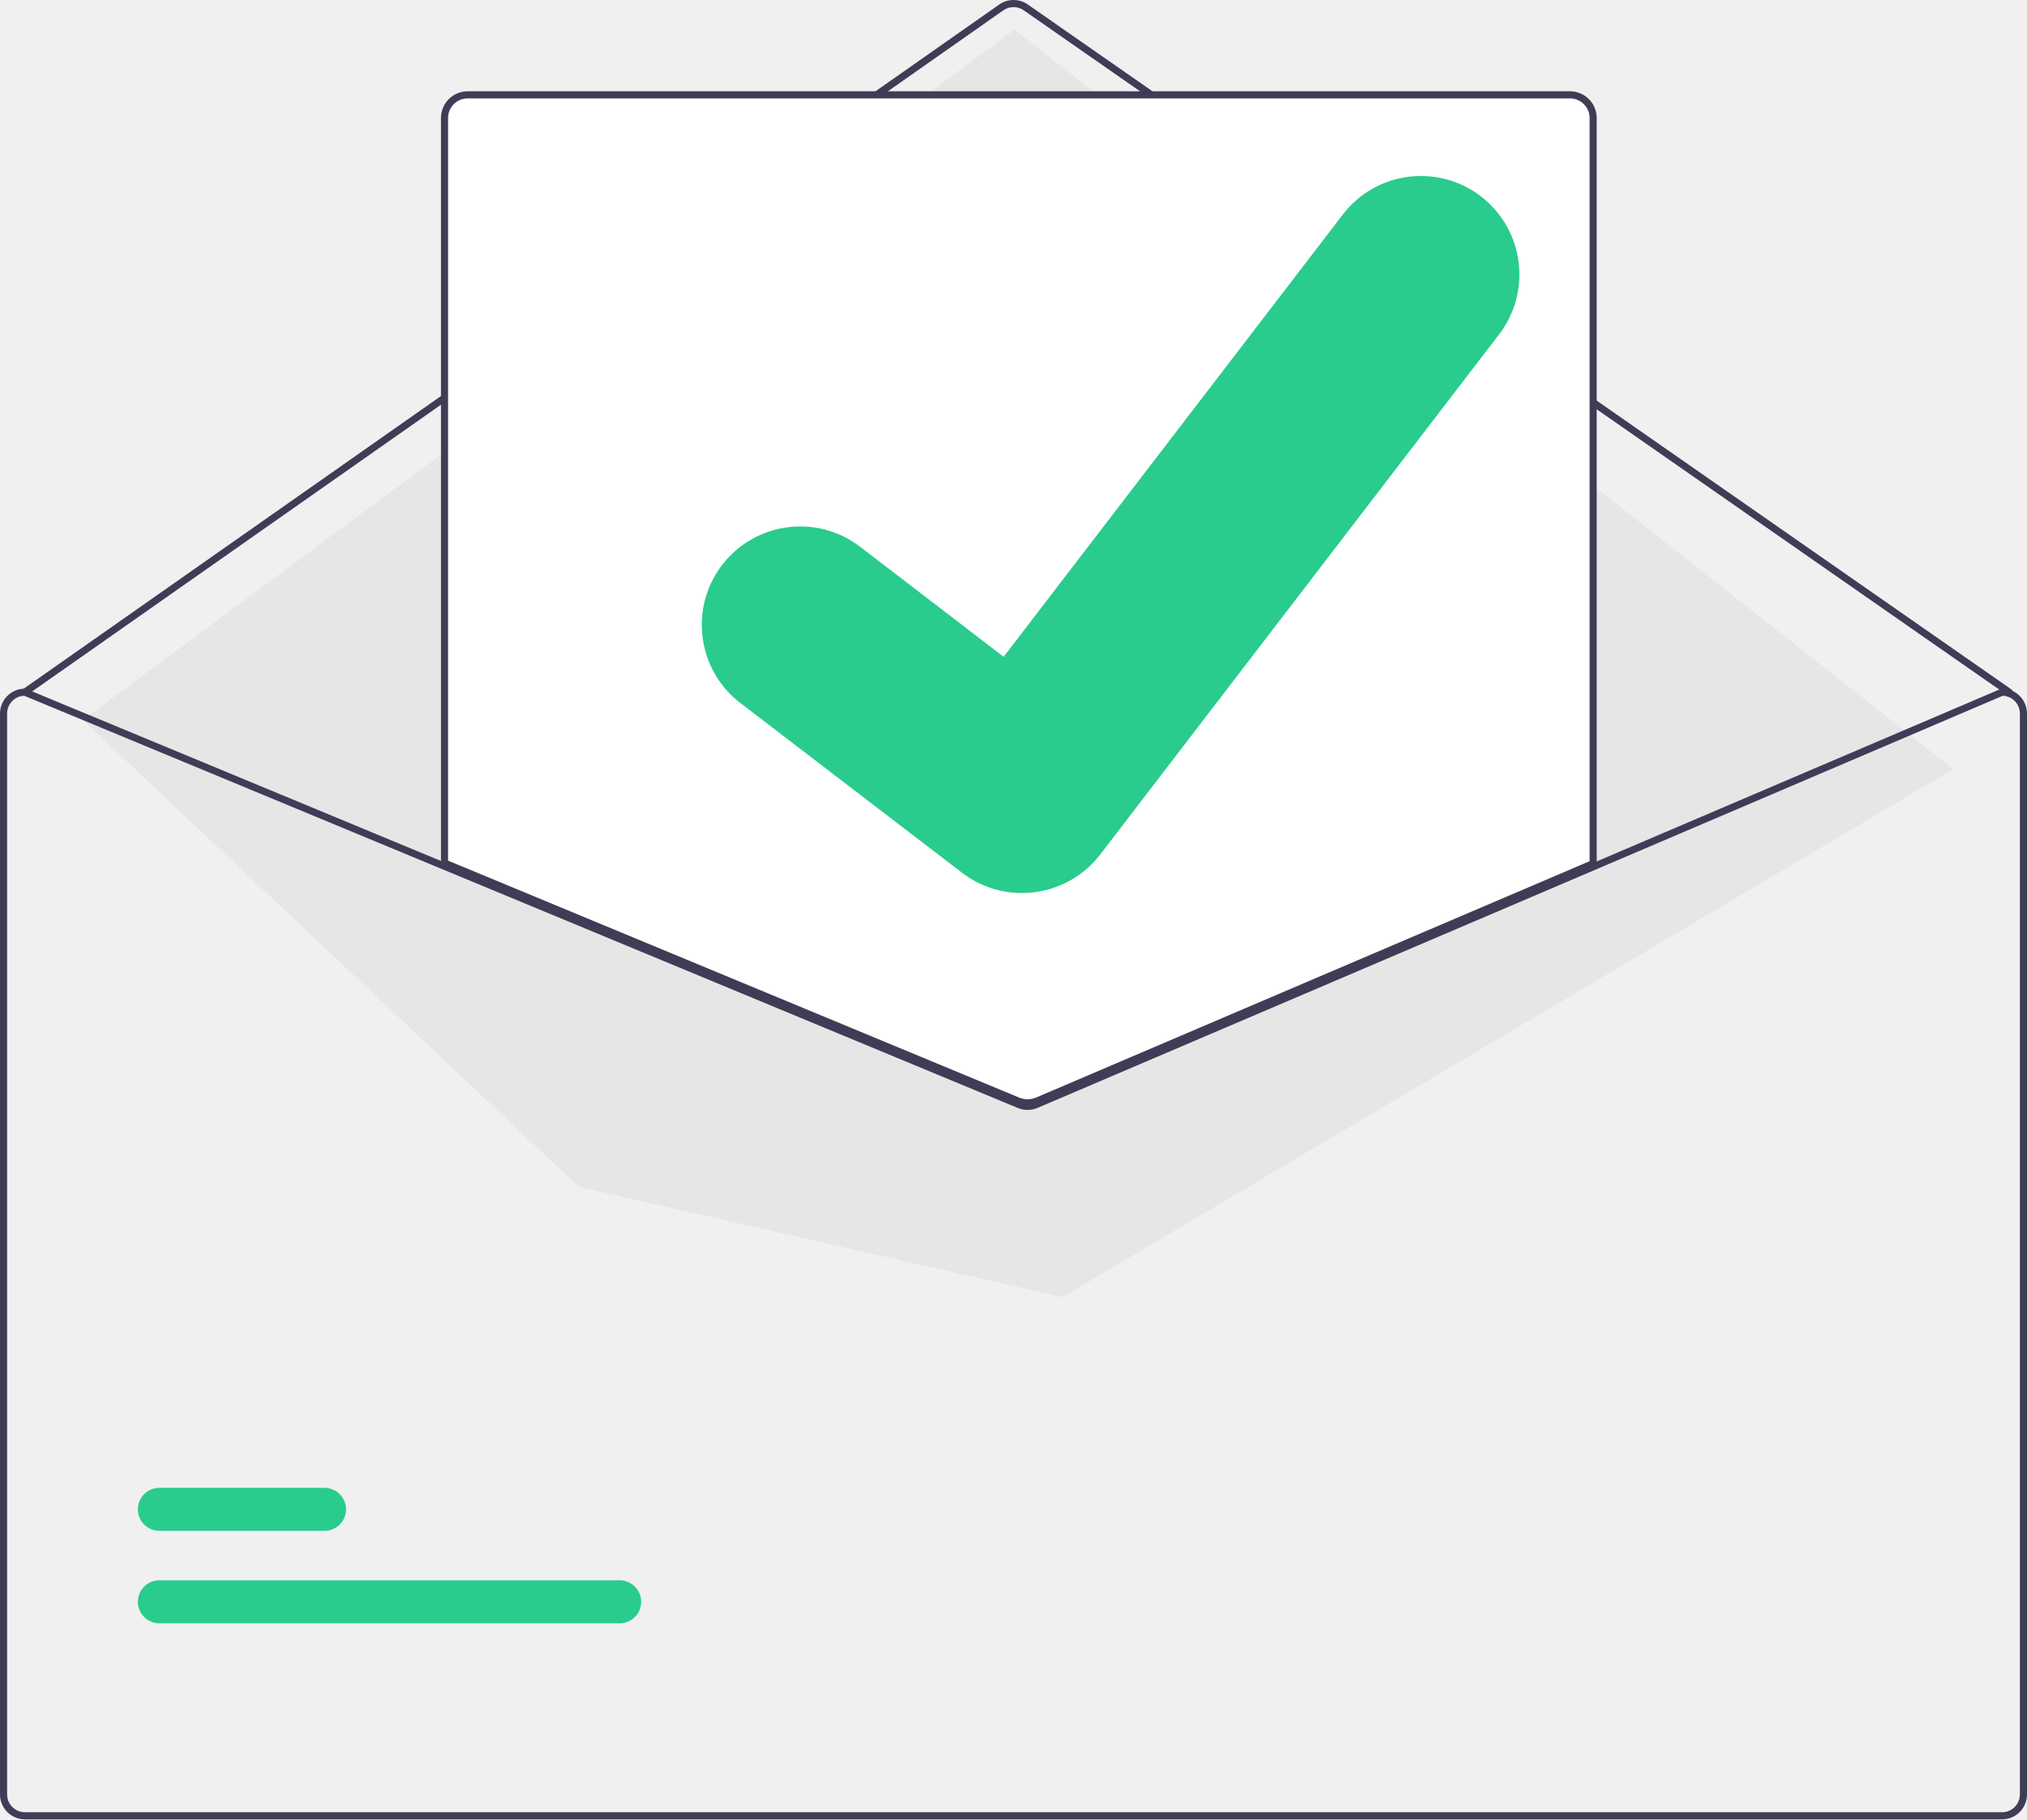
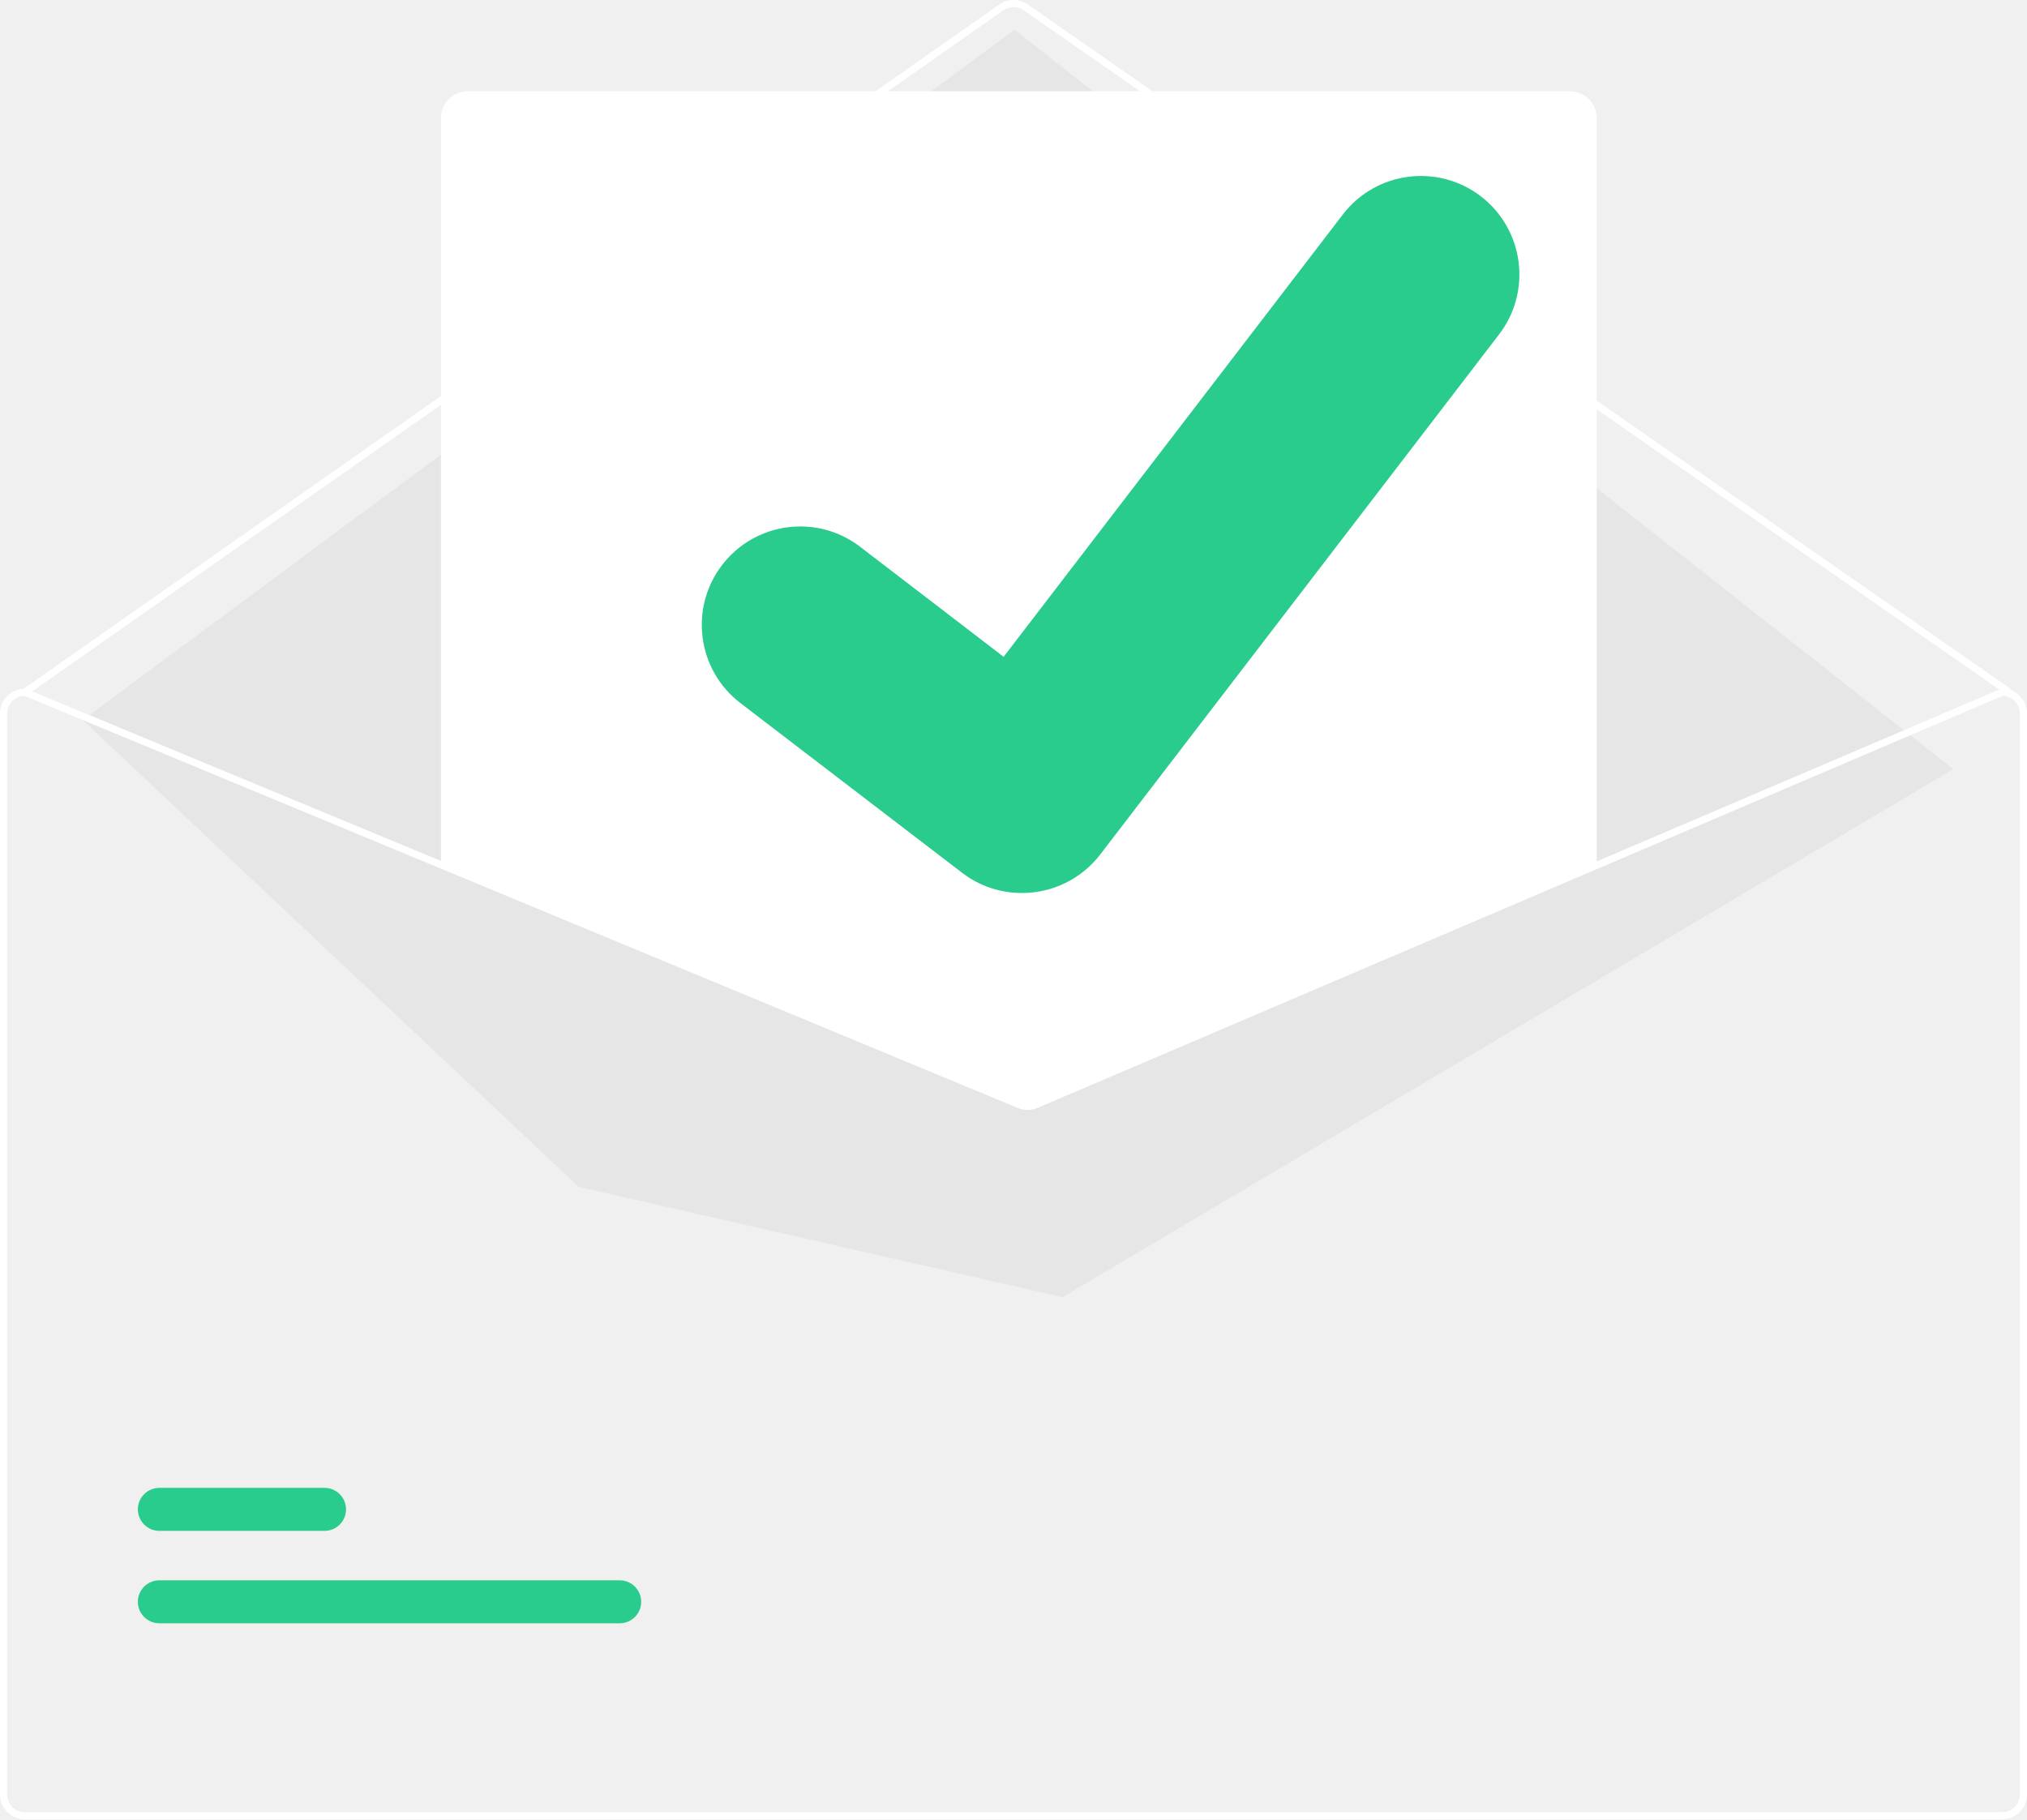
<svg xmlns="http://www.w3.org/2000/svg" data-name="Layer 1" width="570" height="511.675" viewBox="0 0 570 511.675">
-   <path d="M879.999,389.837a.997.997,0,0,1-.571-.179L602.87,197.055a5.015,5.015,0,0,0-5.729.01L322.574,389.656a1,1,0,0,1-1.149-1.638l274.567-192.592a7.022,7.022,0,0,1,8.02-.013l276.559,192.603a1,1,0,0,1-.572,1.821Z" transform="translate(-315 -194.1626)" fill="#3f3d56" />
+   <path d="M879.999,389.837a.997.997,0,0,1-.571-.179L602.87,197.055a5.015,5.015,0,0,0-5.729.01L322.574,389.656a1,1,0,0,1-1.149-1.638l274.567-192.592a7.022,7.022,0,0,1,8.02-.013l276.559,192.603a1,1,0,0,1-.572,1.821Z" transform="translate(-315 -194.1626)" fill="white" />
  <polygon points="23.264 202.502 285.276 8.319 549.276 216.319 298.776 364.819 162.776 333.819 23.264 202.502" fill="#e6e6e6" />
  <path d="M489.256,650.704H359.815a6.047,6.047,0,1,1,0-12.095H489.256a6.047,6.047,0,1,1,0,12.095Z" transform="translate(-315 -194.1626)" fill="#29cc8d" />
  <path d="M406.256,624.704H359.815a6.047,6.047,0,1,1,0-12.095h46.44a6.047,6.047,0,1,1,0,12.095Z" transform="translate(-315 -194.1626)" fill="#29cc8d" />
  <path d="M603.96,504.822a7.564,7.564,0,0,1-2.869-.562L439.5,437.211v-209.874a7.008,7.008,0,0,1,7-7h310a7.008,7.008,0,0,1,7,7v210.02l-.304.13L606.916,504.227A7.616,7.616,0,0,1,603.96,504.822Z" transform="translate(-315 -194.1626)" fill="#fff" />
-   <path d="M603.96,505.322a8.072,8.072,0,0,1-3.06-.599L439,437.545v-210.208a7.509,7.509,0,0,1,7.5-7.5h310a7.509,7.509,0,0,1,7.5,7.5V437.688l-156.888,66.999A8.11,8.11,0,0,1,603.96,505.322Zm-162.96-69.112,160.663,66.665a6.118,6.118,0,0,0,4.668-.028l155.669-66.479V227.337a5.507,5.507,0,0,0-5.5-5.5h-310a5.507,5.507,0,0,0-5.5,5.5Z" transform="translate(-315 -194.1626)" fill="#3f3d56" />
-   <path d="M878,387.837h-.2L763,436.857l-157.07,67.07a5.066,5.066,0,0,1-3.88.02L440,436.717l-117.62-48.8-.18-.08H322a7.008,7.008,0,0,0-7,7v304a7.008,7.008,0,0,0,7,7H878a7.008,7.008,0,0,0,7-7v-304A7.008,7.008,0,0,0,878,387.837Zm5,311a5.002,5.002,0,0,1-5,5H322a5.002,5.002,0,0,1-5-5v-304a5.011,5.011,0,0,1,4.81-5L440,438.877l161.28,66.92a7.121,7.121,0,0,0,5.44-.03L763,439.027l115.2-49.19a5.016,5.016,0,0,1,4.8,5Z" transform="translate(-315 -194.1626)" fill="#3f3d56" />
+   <path d="M603.96,505.322a8.072,8.072,0,0,1-3.06-.599L439,437.545v-210.208a7.509,7.509,0,0,1,7.5-7.5h310a7.509,7.509,0,0,1,7.5,7.5V437.688l-156.888,66.999A8.11,8.11,0,0,1,603.96,505.322Zm-162.96-69.112,160.663,66.665a6.118,6.118,0,0,0,4.668-.028l155.669-66.479V227.337a5.507,5.507,0,0,0-5.5-5.5h-310a5.507,5.507,0,0,0-5.5,5.5Z" transform="translate(-315 -194.1626)" fill="white" />
+   <path d="M878,387.837h-.2L763,436.857l-157.07,67.07a5.066,5.066,0,0,1-3.88.02L440,436.717l-117.62-48.8-.18-.08H322a7.008,7.008,0,0,0-7,7v304a7.008,7.008,0,0,0,7,7H878a7.008,7.008,0,0,0,7-7v-304A7.008,7.008,0,0,0,878,387.837Zm5,311a5.002,5.002,0,0,1-5,5H322a5.002,5.002,0,0,1-5-5v-304a5.011,5.011,0,0,1,4.81-5L440,438.877l161.28,66.92a7.121,7.121,0,0,0,5.44-.03L763,439.027l115.2-49.19a5.016,5.016,0,0,1,4.8,5Z" transform="translate(-315 -194.1626)" fill="white" />
  <path d="M602.345,445.31a27.499,27.499,0,0,1-16.546-5.496l-.296-.222-62.311-47.708a27.683,27.683,0,1,1,33.674-43.949l40.36,30.948,95.378-124.387a27.682,27.682,0,0,1,38.813-5.124l-.593.805.608-.793a27.714,27.714,0,0,1,5.124,38.813L624.369,434.506A27.694,27.694,0,0,1,602.345,445.31Z" transform="translate(-315 -194.1626)" fill="#29cc8d" />
</svg>
